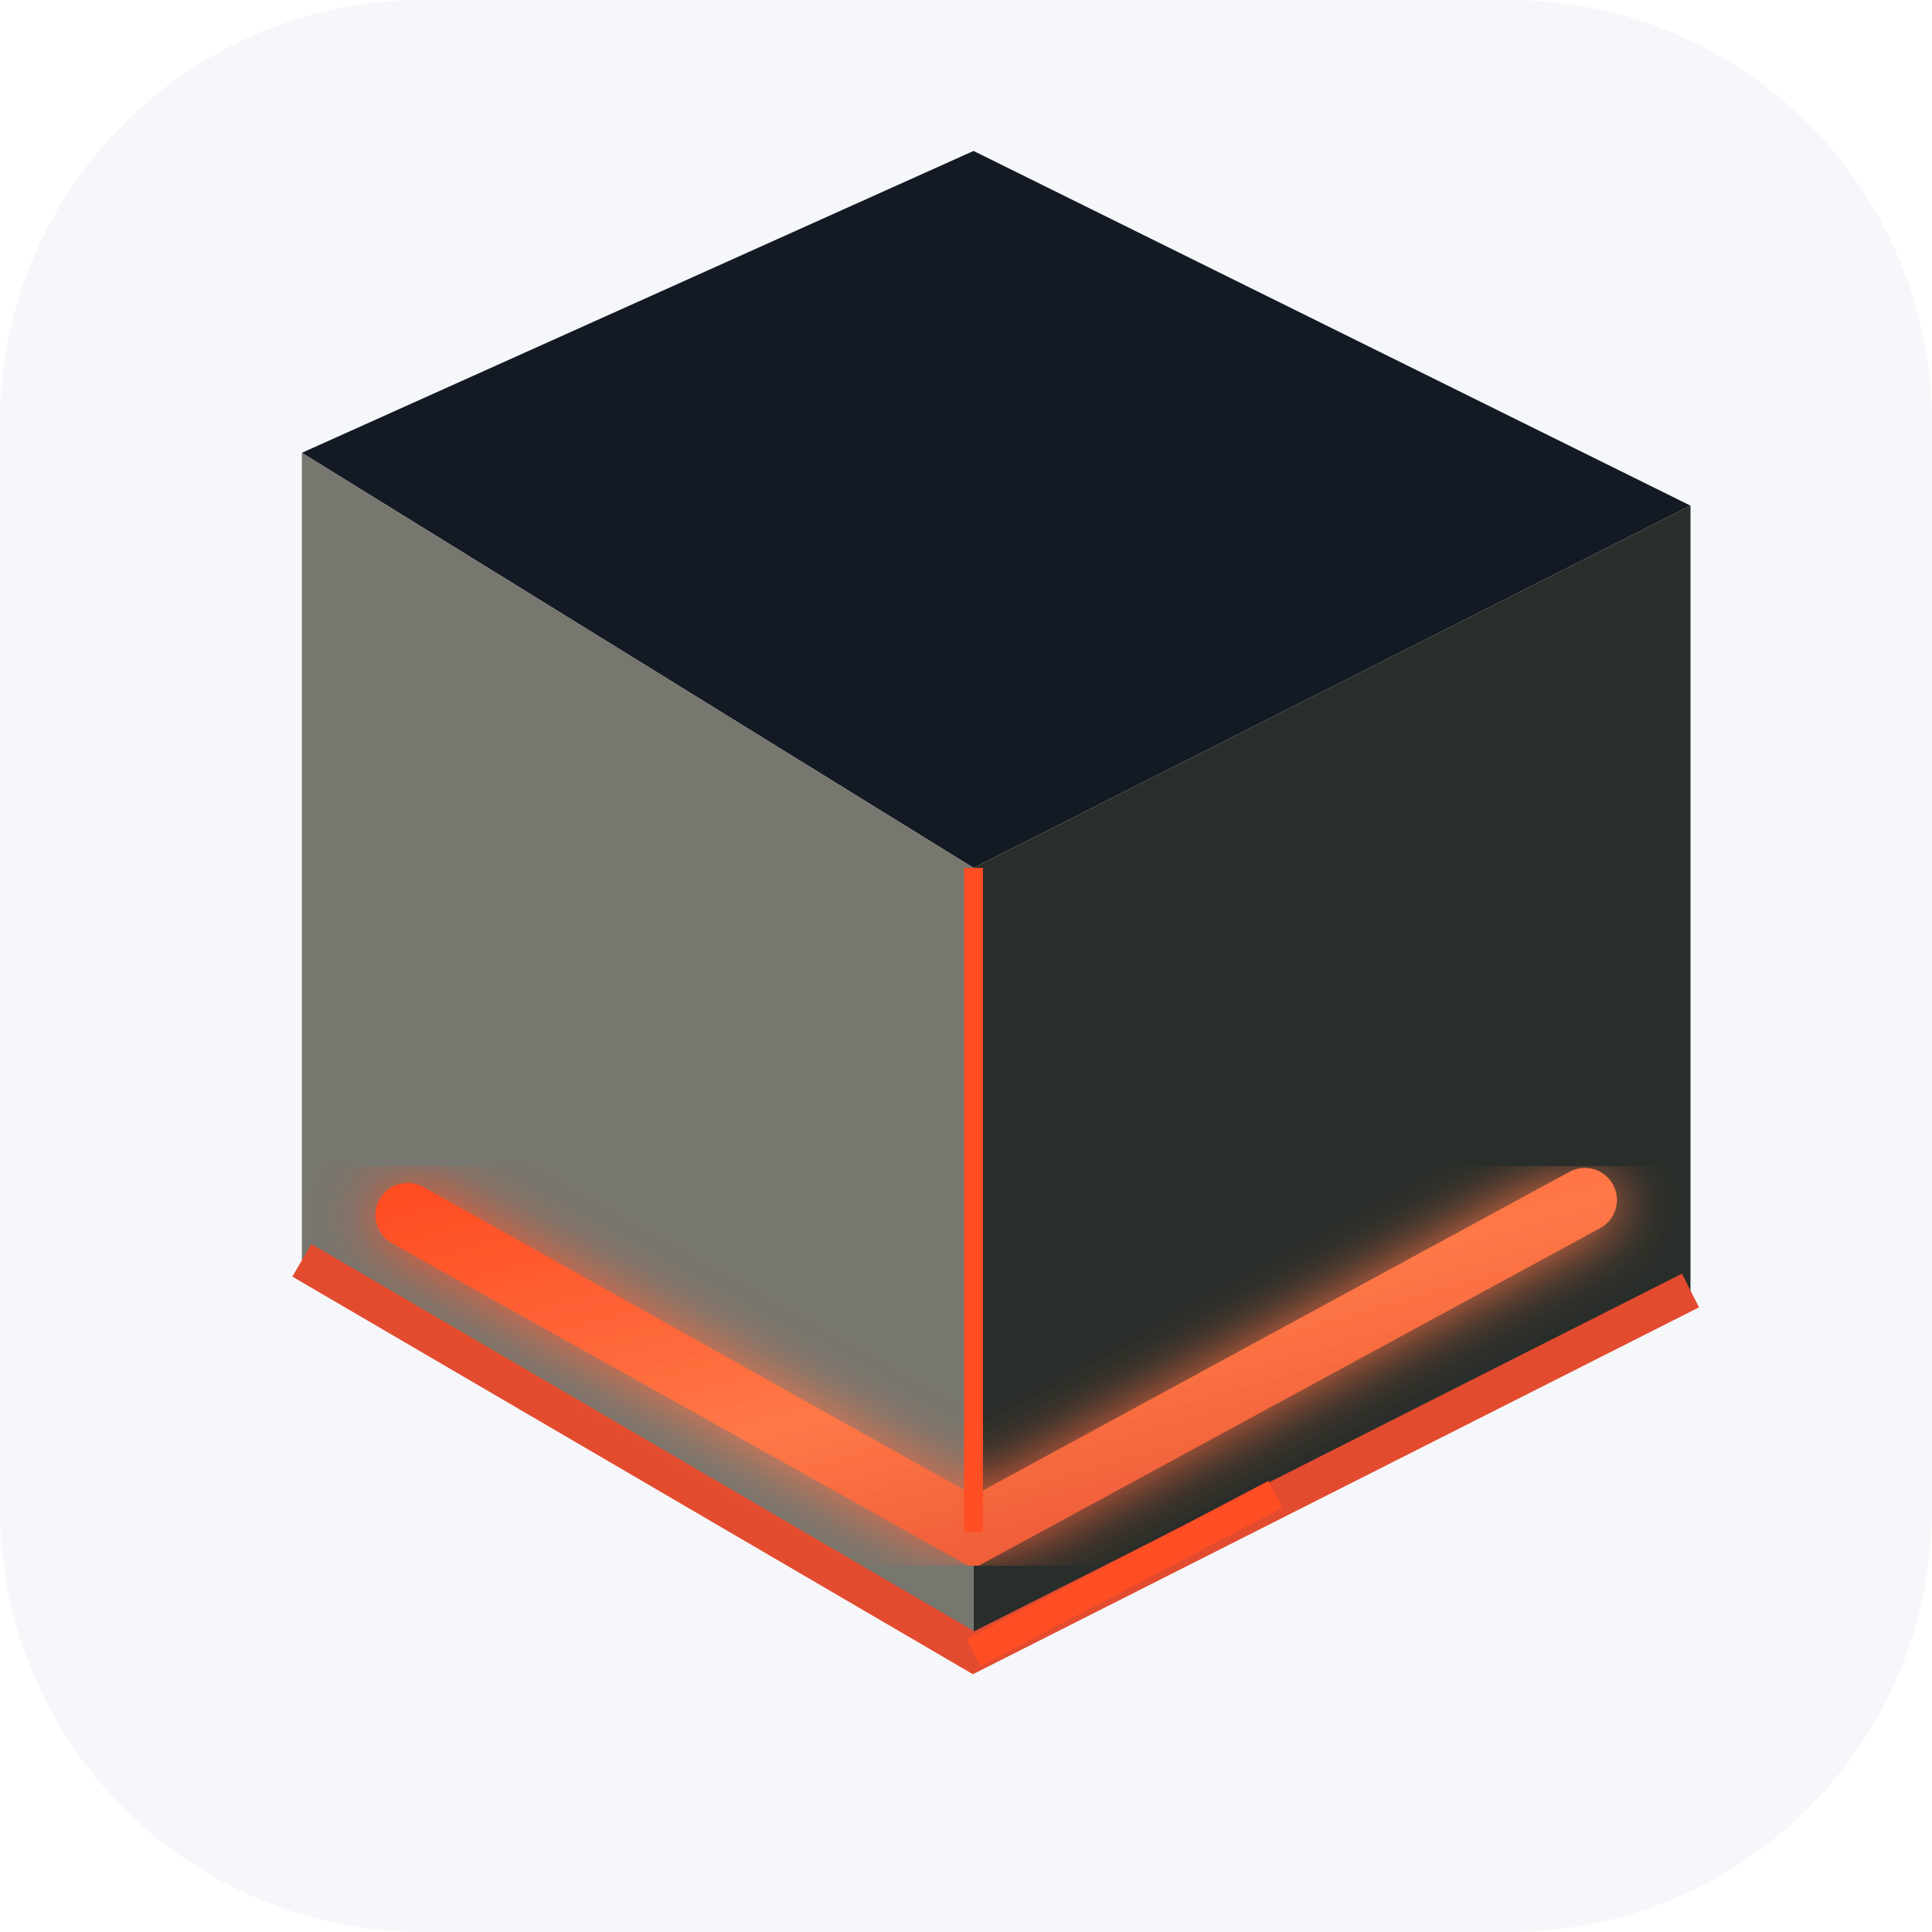
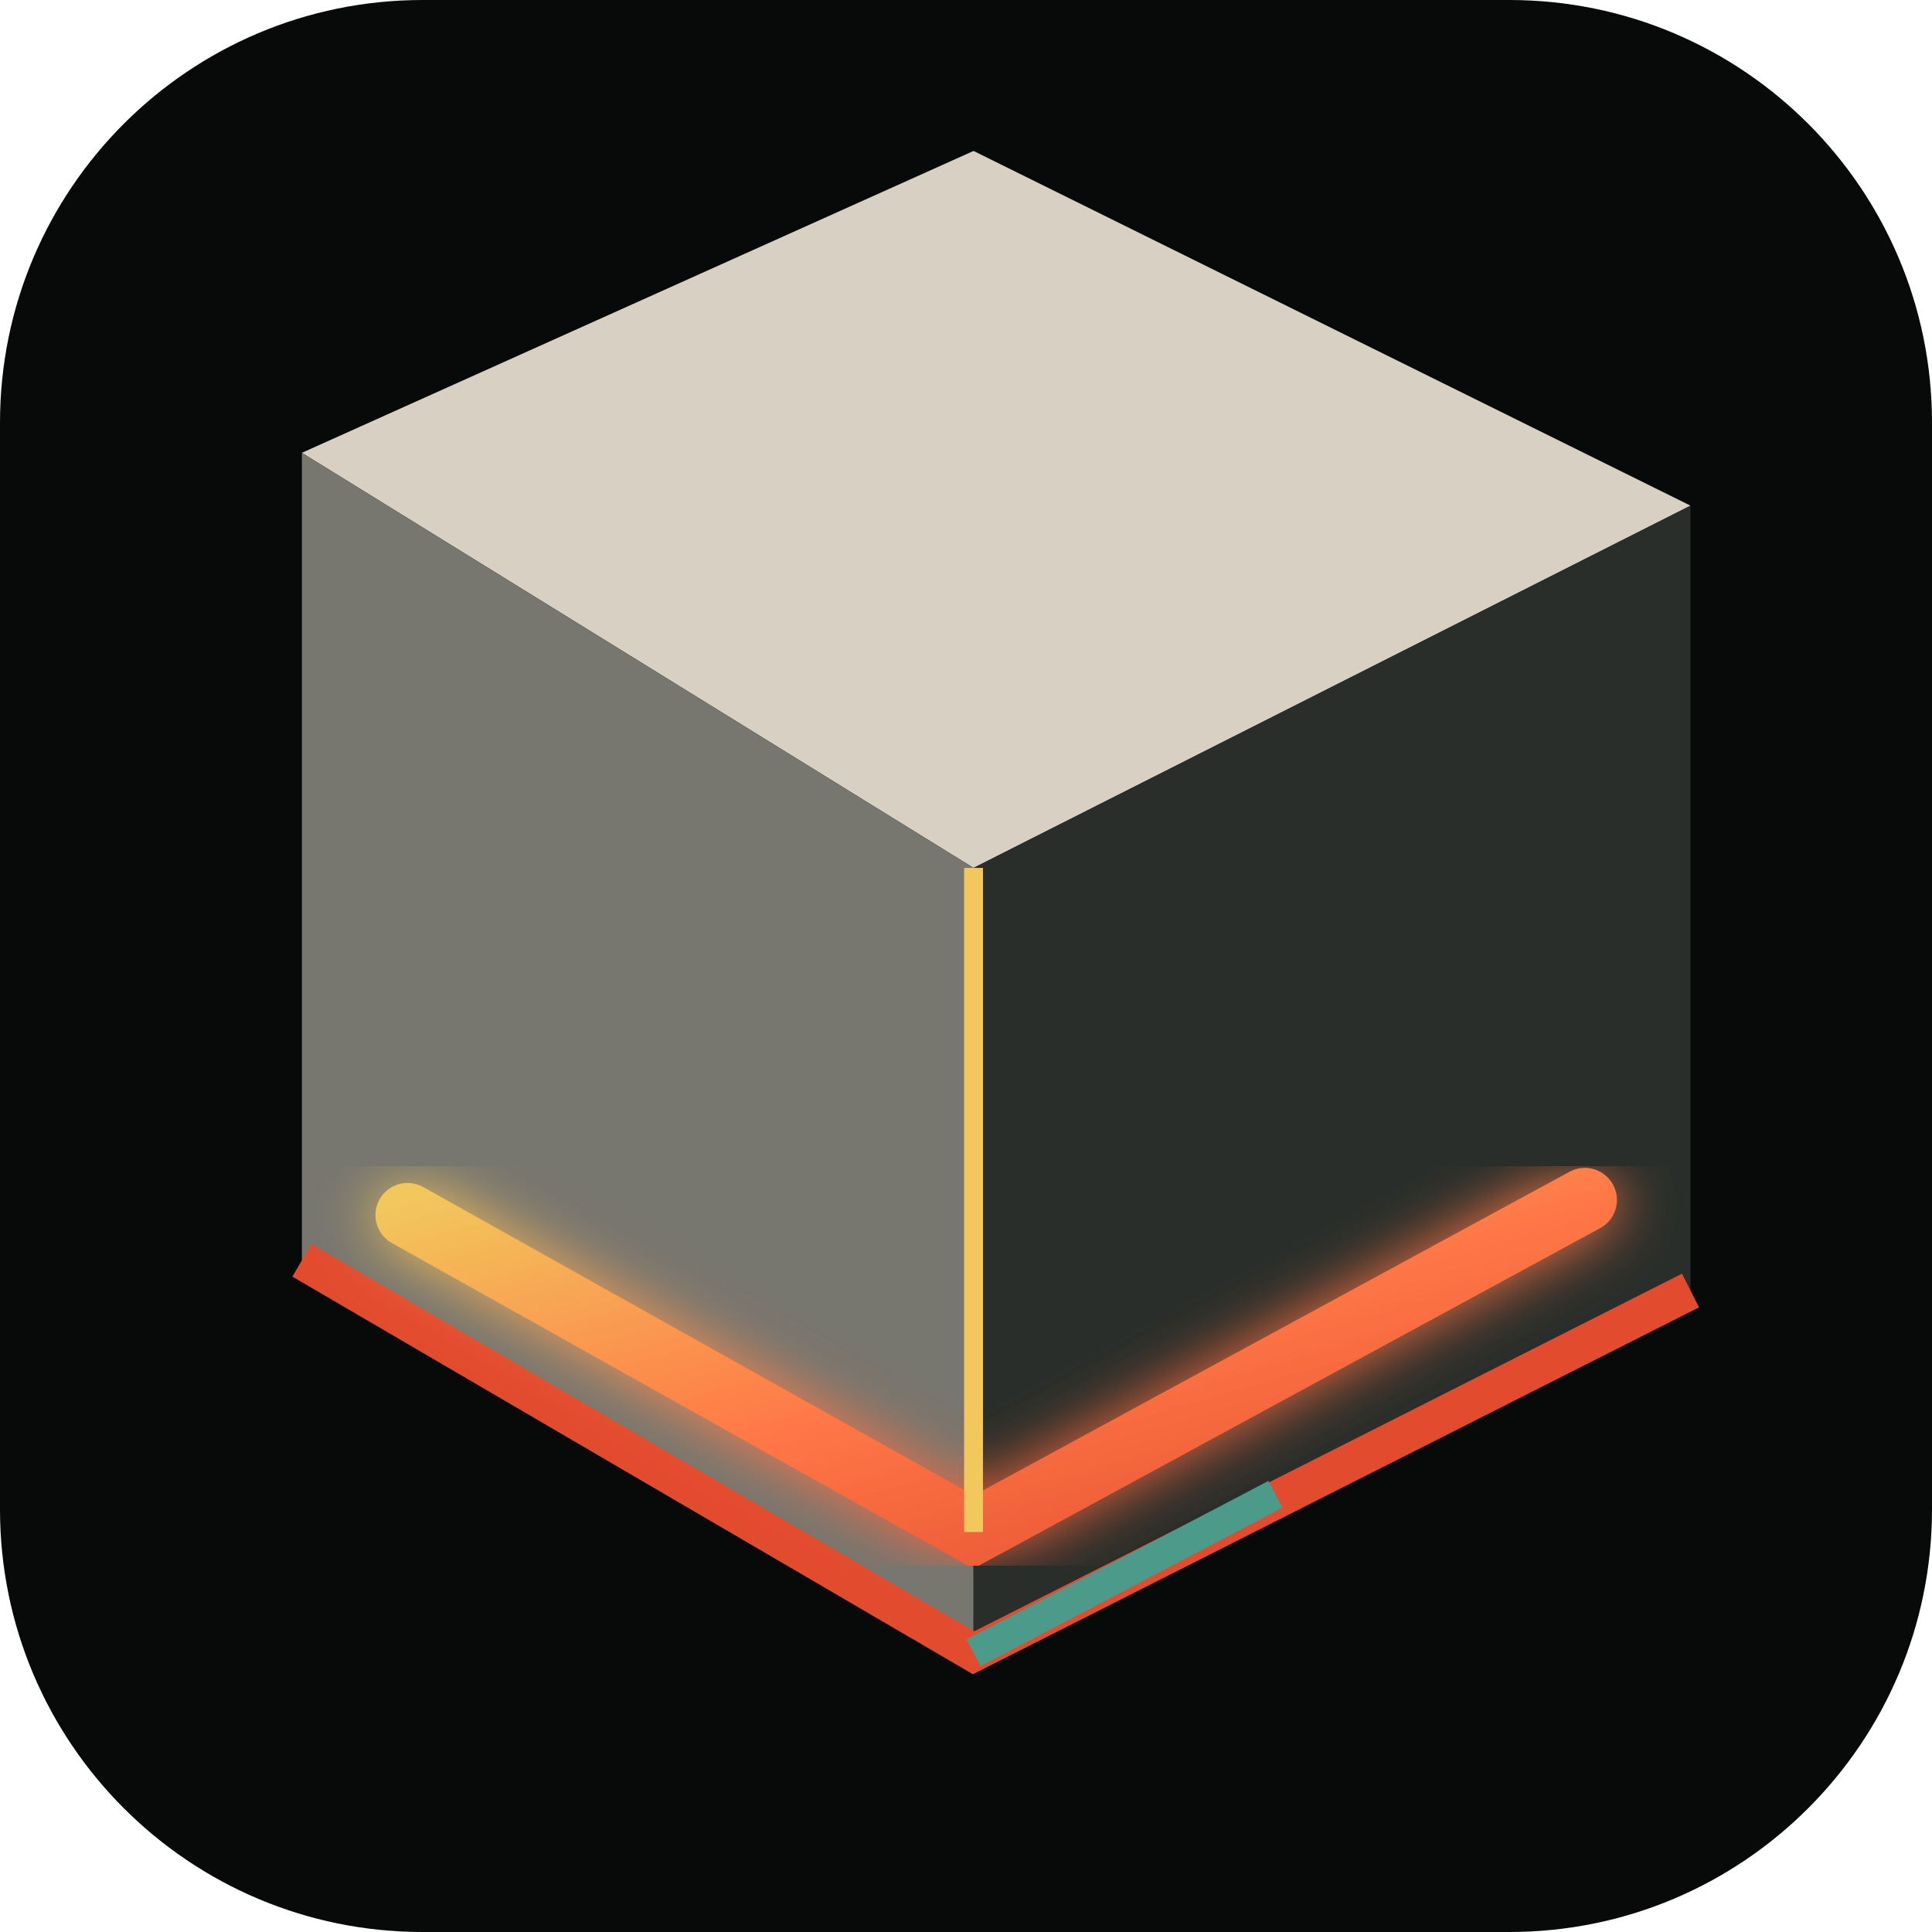
<svg xmlns="http://www.w3.org/2000/svg" width="128" height="128" viewBox="0 0 128 128">
  <defs>
    <linearGradient id="magma" x1="0" y1="0" x2="1" y2="1">
-       <stop stop-color="#FF4D24" />
+       <stop stop-color="#F2C75C" />
      <stop offset=".5" stop-color="#FF7847" />
      <stop offset="1" stop-color="#E34B2F" />
    </linearGradient>
    <filter id="soft">
      <feGaussianBlur stdDeviation="8" result="b" />
      <feMerge>
        <feMergeNode in="b" />
        <feMergeNode in="SourceGraphic" />
      </feMerge>
    </filter>
  </defs>
-   <rect width="128" height="128" rx="28" fill="#F5F7FA" />
+   <rect width="128" height="128" rx="28" fill="#080A09" />
  <g transform="translate(2,2) scale(.25)">
-     <path d="M72 112 250 32 440 126 250 222Z" fill="#131A24" />
+     <path d="M72 112 250 32 440 126 250 222Z" fill="#D8D0C3" />
    <path d="M72 112 250 222V430L72 326Z" fill="#77766F" />
    <path d="M250 222 440 126V334L250 430Z" fill="#292E2A" />
    <path d="M72 326 250 430 440 334" fill="none" stroke="#E34B2F" stroke-width="10" />
    <path d="M100 314 250 398 412 310" fill="none" stroke="url(#magma)" stroke-width="17" stroke-linecap="round" filter="url(#soft)" />
-     <path d="M250 222V398" stroke="#FF4D24" stroke-width="5" />
-     <path d="M250 430 330 388" stroke="#FF4D24" stroke-width="8" />
+     <path d="M250 222V398" stroke="#F2C75C" stroke-width="5" />
+     <path d="M250 430 330 388" stroke="#4C9B8A" stroke-width="8" />
  </g>
</svg>
